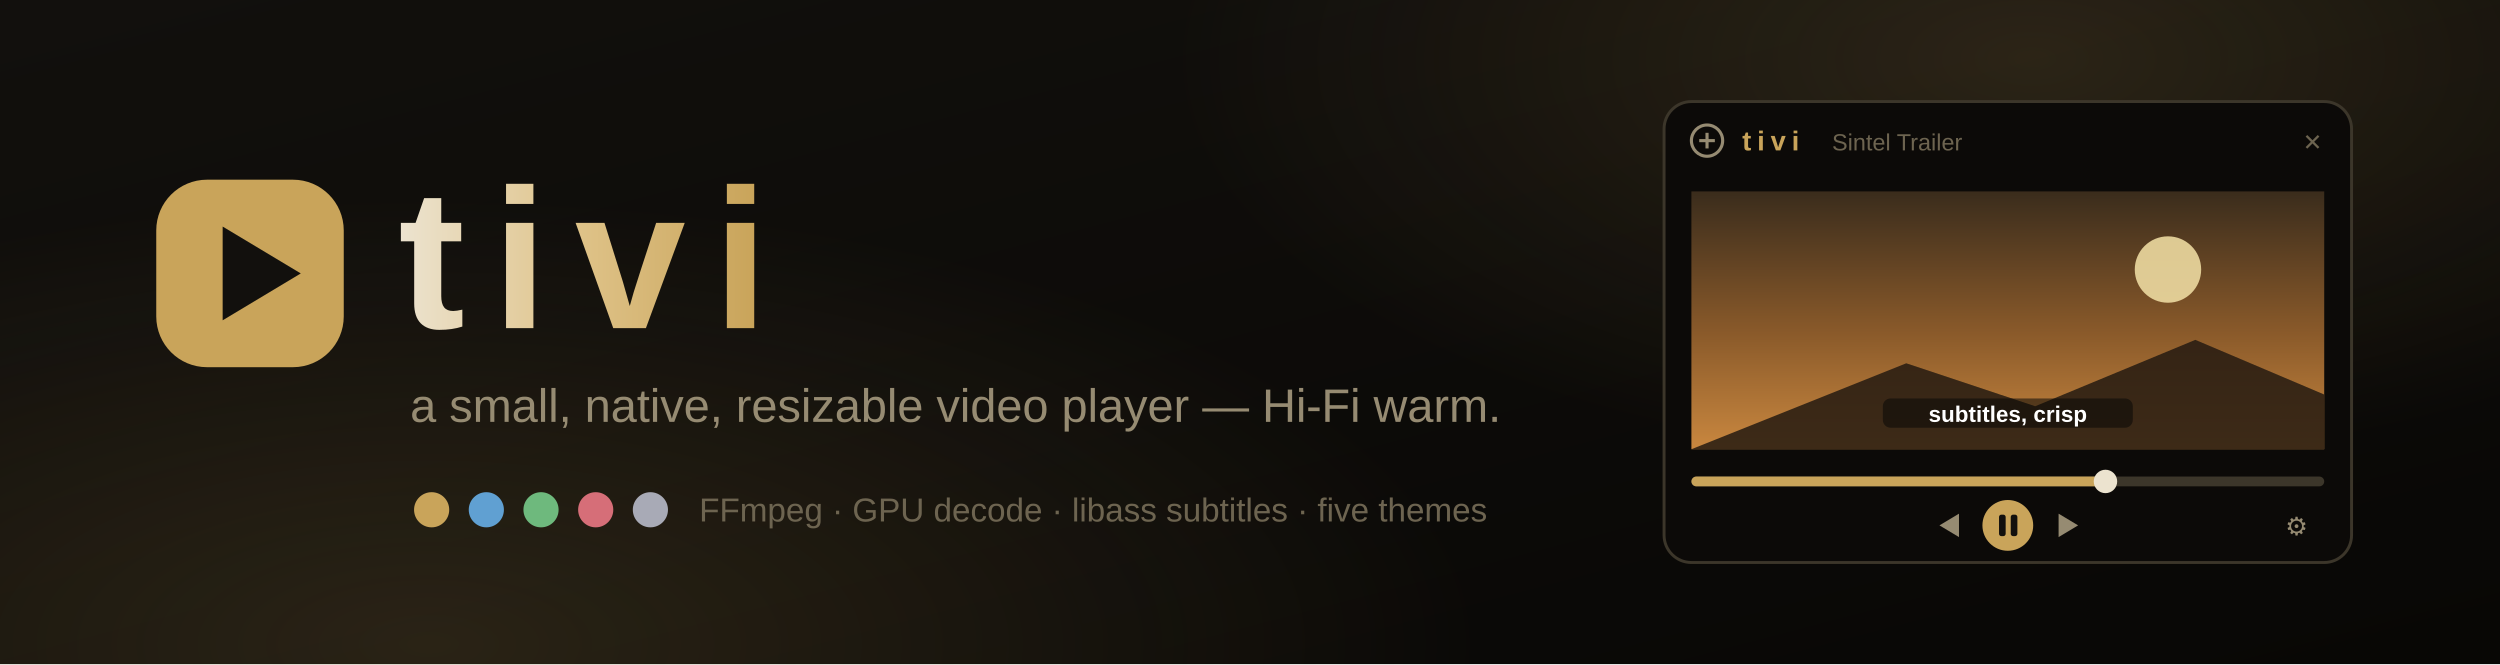
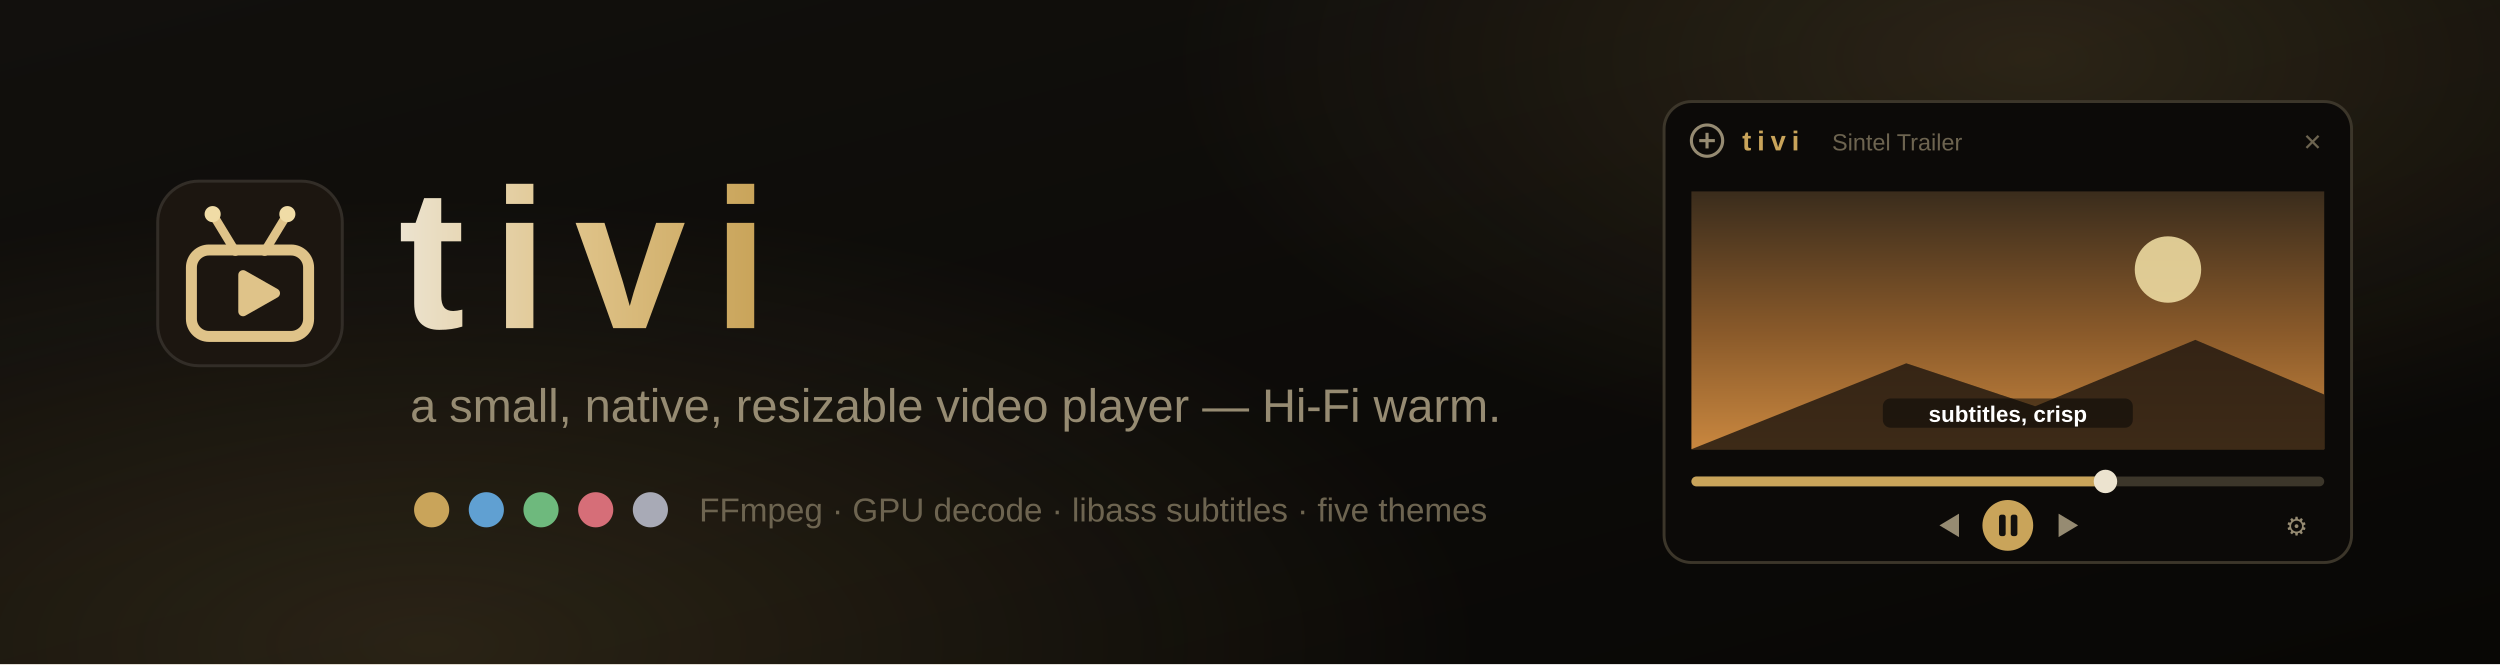
<svg xmlns="http://www.w3.org/2000/svg" viewBox="0 0 1280 340" font-family="Segoe UI, Arial, sans-serif">
  <defs>
    <linearGradient id="bg" x1="0" y1="0" x2="1" y2="1">
      <stop offset="0" stop-color="#12100d" />
      <stop offset="1" stop-color="#080705" />
    </linearGradient>
    <linearGradient id="gold" x1="0" y1="0" x2="1" y2="0">
      <stop offset="0" stop-color="#ece3cf" />
      <stop offset="0.5" stop-color="#dfc389" />
      <stop offset="1" stop-color="#c9a45a" />
    </linearGradient>
    <linearGradient id="sunset" x1="0" y1="0" x2="0" y2="1">
      <stop offset="0" stop-color="#3a2c1c" />
      <stop offset="0.55" stop-color="#8a5a2a" />
      <stop offset="1" stop-color="#c9873f" />
    </linearGradient>
    <radialGradient id="glow" cx="0.5" cy="0.5" r="0.5">
      <stop offset="0" stop-color="#c9a45a" stop-opacity="0.16" />
      <stop offset="1" stop-color="#c9a45a" stop-opacity="0" />
    </radialGradient>
  </defs>
  <rect width="1280" height="340" fill="url(#bg)" />
  <ellipse cx="220" cy="330" rx="540" ry="230" fill="url(#glow)" />
  <ellipse cx="1040" cy="30" rx="440" ry="210" fill="url(#glow)" />
-   <g transform="translate(80,92)">
-     <rect x="0" y="0" width="96" height="96" rx="26" fill="#c9a45a" />
-     <path d="M34 24 v48 l40 -24 z" fill="#12100d" />
+   <g transform="translate(80,92) scale(0.375)">
+     <rect width="256" height="256" rx="58" fill="#1c1610" />
+     <rect x="2" y="2" width="252" height="252" rx="56" fill="none" stroke="#ffffff" stroke-opacity="0.10" stroke-width="4" />
+     <g stroke="#dfc389" stroke-width="12" stroke-linecap="round">
+       <line x1="108" y1="98" x2="77" y2="47" />
+       <line x1="148" y1="98" x2="179" y2="47" />
+     </g>
+     <circle cx="77" cy="47" r="11" fill="#f0dca6" />
+     <circle cx="179" cy="47" r="11" fill="#f0dca6" />
+     <rect x="48" y="96" width="160" height="118" rx="24" fill="none" stroke="#dfc389" stroke-width="15" />
+     <path d="M112 130 v50 a6.5 6.5 0 0 0 9.8 5.6 l44 -25 a6.5 6.5 0 0 0 0 -11.2 l-44 -25 a6.5 6.5 0 0 0 -9.8 5.6 z" fill="#dfc389" />
  </g>
  <text x="204" y="168" font-size="102" font-weight="700" letter-spacing="14" fill="url(#gold)">tivi</text>
  <text x="210" y="216" font-size="24" fill="#968b72">a small, native, resizable video player — Hi‑Fi warm.</text>
  <g transform="translate(212,252)">
    <circle cx="9" cy="9" r="9" fill="#c9a45a" />
    <circle cx="37" cy="9" r="9" fill="#60a0d2" />
    <circle cx="65" cy="9" r="9" fill="#6eb97d" />
    <circle cx="93" cy="9" r="9" fill="#d66e78" />
    <circle cx="121" cy="9" r="9" fill="#a8aab6" />
    <text x="146" y="15" font-size="17" fill="#6d6450">FFmpeg · GPU decode · libass subtitles · five themes</text>
  </g>
  <g transform="translate(852,52)">
    <rect x="0" y="0" width="352" height="236" rx="14" fill="#0c0a08" stroke="#3c362a" stroke-width="1.5" />
    <circle cx="22" cy="20" r="8" fill="none" stroke="#968b72" stroke-width="1.6" />
    <path d="M22 16 v8 M18 20 h8" stroke="#968b72" stroke-width="1.6" />
    <text x="40" y="25" font-size="14" font-weight="600" letter-spacing="3" fill="#c9a45a">tivi</text>
    <text x="86" y="25" font-size="12" fill="#6d6450">Sintel Trailer</text>
    <text x="332" y="25" font-size="12" fill="#6d6450" text-anchor="middle">✕</text>
    <rect x="14" y="46" width="324" height="132" fill="url(#sunset)" />
    <circle cx="258" cy="86" r="17" fill="#ecd9a0" opacity="0.9" />
    <path d="M14 178 l110 -44 66 22 82 -34 66 28 v28 h-324 z" fill="#241a10" opacity="0.85" />
    <rect x="112" y="152" width="128" height="15" rx="4" fill="#080705" opacity="0.55" />
    <text x="176" y="164" font-size="11.5" font-weight="600" fill="#ffffff" text-anchor="middle">subtitles, crisp</text>
    <rect x="14" y="192" width="324" height="5" rx="2.5" fill="#3c362a" />
    <rect x="14" y="192" width="212" height="5" rx="2.5" fill="#c9a45a" />
    <circle cx="226" cy="194.5" r="6" fill="#ece3cf" />
    <circle cx="176" cy="217" r="13" fill="#c9a45a" />
    <rect x="171.5" y="211.5" width="3.4" height="11" rx="1.2" fill="#12100d" />
    <rect x="177.5" y="211.5" width="3.4" height="11" rx="1.2" fill="#12100d" />
    <path d="M140 211 v12 M141 217 l10 -6 v12 z" stroke="#968b72" stroke-width="0" fill="#968b72" />
    <path d="M212 211 v12 M201 217 l10 -6 v12 z" transform="scale(-1,1) translate(-413,0)" fill="#968b72" />
    <text x="318" y="222" font-size="13" fill="#968b72">⚙</text>
  </g>
</svg>
